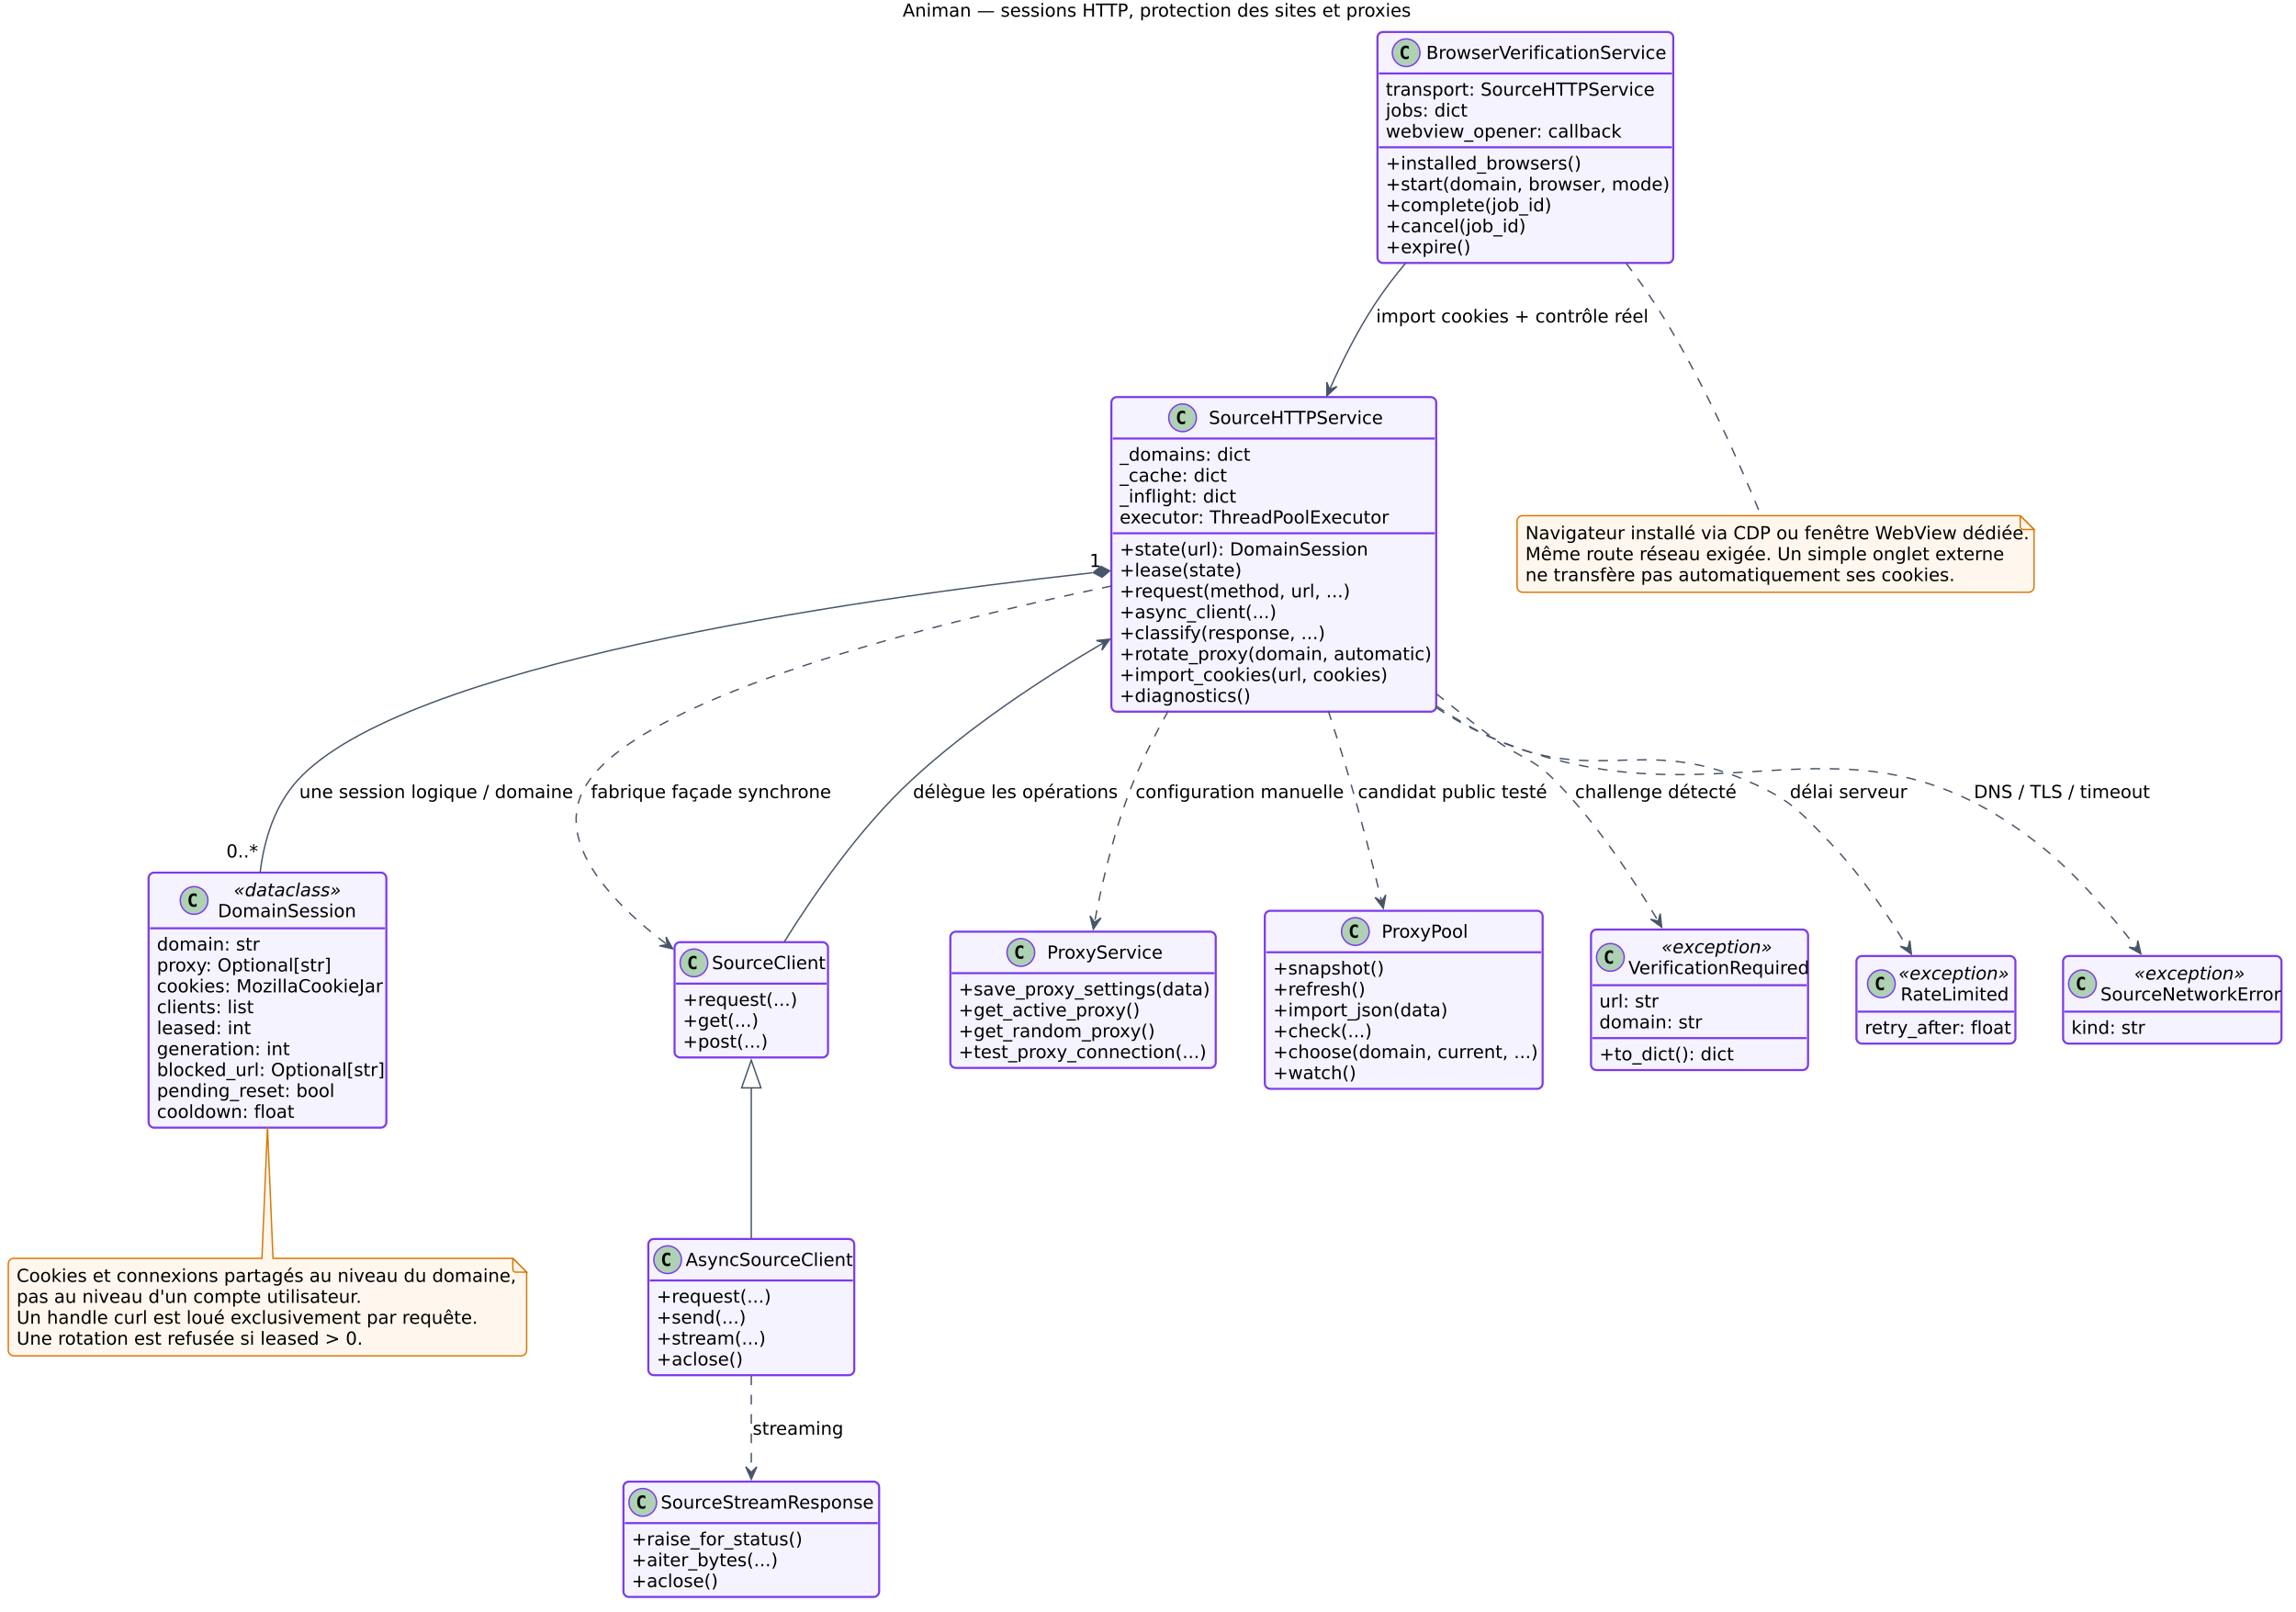
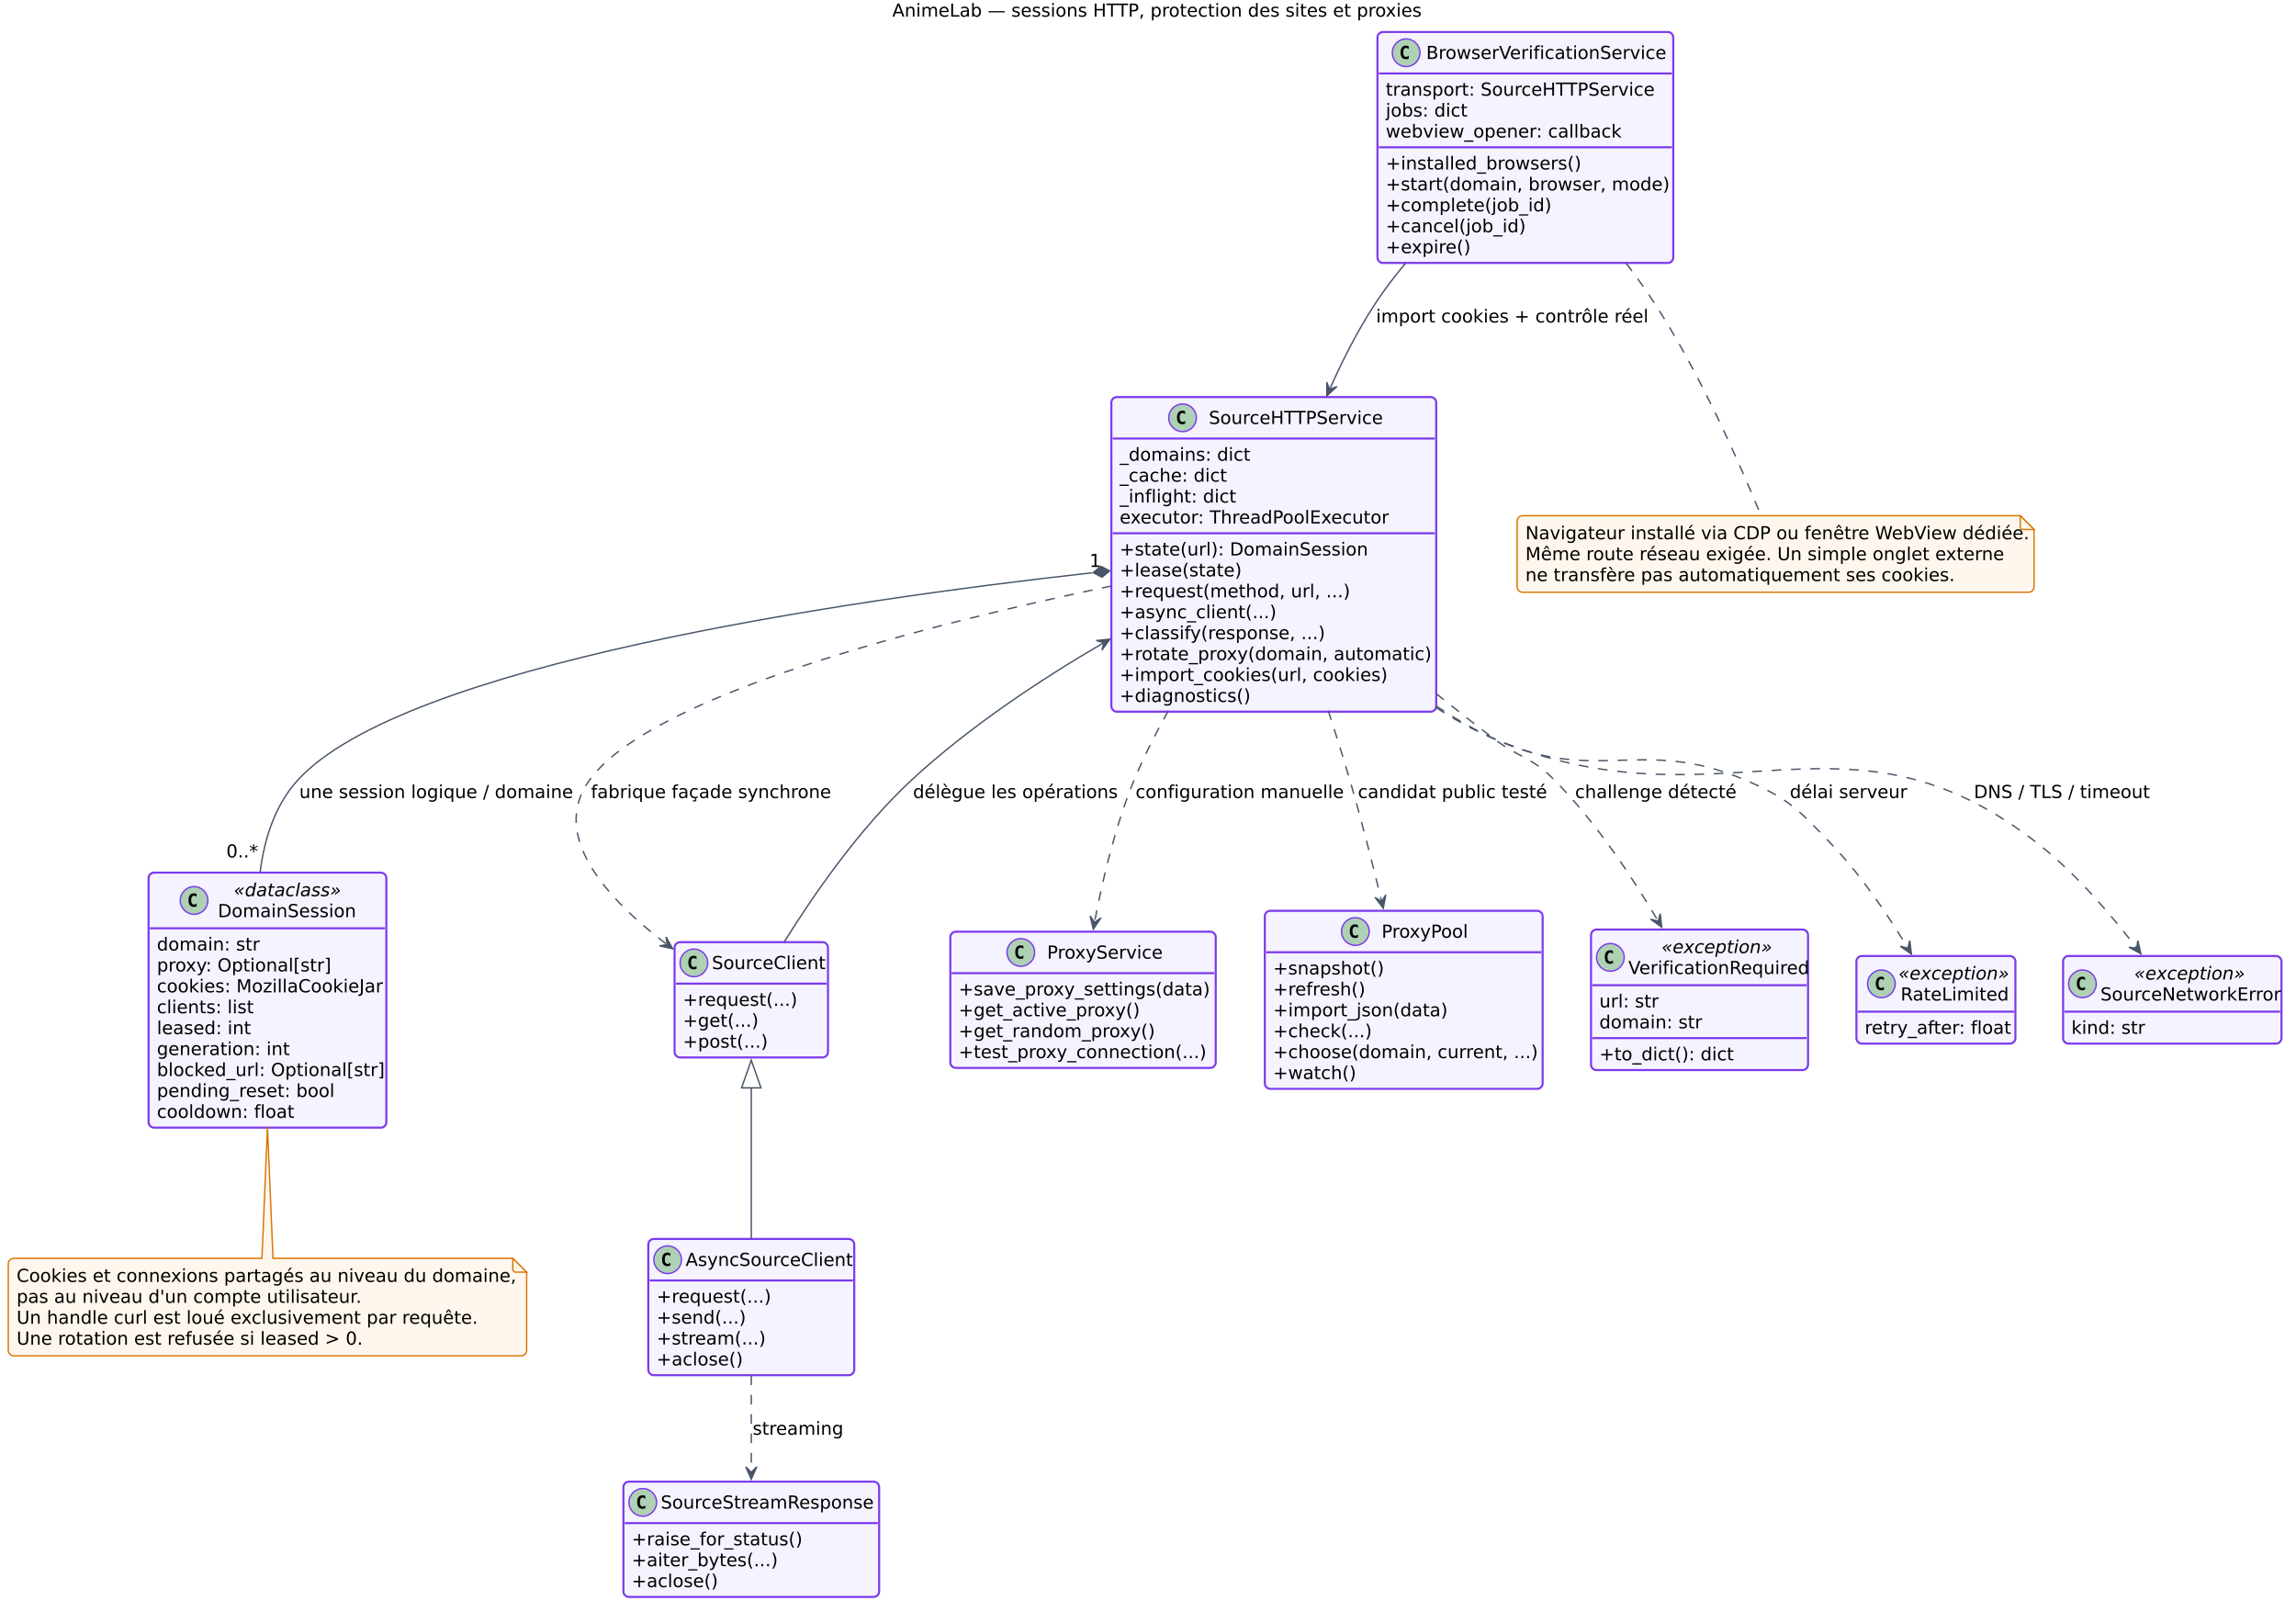
<svg xmlns="http://www.w3.org/2000/svg" contentScriptType="application/ecmascript" contentStyleType="text/css" height="1166px" preserveAspectRatio="none" style="width:1661px;height:1166px;" version="1.1" viewBox="0 0 1661 1166" width="1661px" zoomAndPan="magnify">
  <defs />
  <g>
-     <text fill="#000000" font-family="DejaVu Sans" font-size="13" lengthAdjust="spacingAndGlyphs" textLength="362" x="653" y="12.067">Animan — sessions HTTP, protection des sites et proxies</text>
+     <text fill="#000000" font-family="DejaVu Sans" font-size="13" lengthAdjust="spacingAndGlyphs" textLength="377" x="645.5" y="12.067">AnimeLab — sessions HTTP, protection des sites et proxies</text>
    <rect fill="#F5F3FF" height="227.594" id="SourceHTTPService" rx="4" ry="4" style="stroke: #7C3AED; stroke-width: 1.5;" width="235" x="804" y="287.203" />
    <ellipse cx="855.5" cy="302.203" fill="#ADD1B2" rx="10" ry="10" style="stroke: #7C3AED; stroke-width: 1.0;" />
    <path d="M857.359,306.437 Q856.922,306.656 856.422,306.765 Q855.938,306.89 855.406,306.89 Q853.484,306.89 852.469,305.625 Q851.469,304.359 851.469,301.968 Q851.469,299.578 852.469,298.312 Q853.484,297.047 855.406,297.047 Q855.938,297.047 856.438,297.172 Q856.938,297.281 857.359,297.515 L857.359,299.593 Q856.875,299.156 856.422,298.953 Q855.969,298.734 855.484,298.734 Q854.469,298.734 853.938,299.562 Q853.406,300.375 853.406,301.968 Q853.406,303.578 853.938,304.39 Q854.469,305.203 855.484,305.203 Q855.969,305.203 856.422,305 Q856.875,304.797 857.359,304.343 L857.359,306.437 Z " />
    <text fill="#000000" font-family="DejaVu Sans" font-size="13" lengthAdjust="spacingAndGlyphs" textLength="124" x="874.5" y="306.703">SourceHTTPService</text>
    <line style="stroke: #7C3AED; stroke-width: 1.5;" x1="805" x2="1038" y1="317.203" y2="317.203" />
    <text fill="#000000" font-family="DejaVu Sans" font-size="13" lengthAdjust="spacingAndGlyphs" textLength="93" x="810" y="333.27">_domains: dict</text>
    <text fill="#000000" font-family="DejaVu Sans" font-size="13" lengthAdjust="spacingAndGlyphs" textLength="76" x="810" y="348.402">_cache: dict</text>
    <text fill="#000000" font-family="DejaVu Sans" font-size="13" lengthAdjust="spacingAndGlyphs" textLength="80" x="810" y="363.535">_inflight: dict</text>
    <text fill="#000000" font-family="DejaVu Sans" font-size="13" lengthAdjust="spacingAndGlyphs" textLength="191" x="810" y="378.668">executor: ThreadPoolExecutor</text>
    <line style="stroke: #7C3AED; stroke-width: 1.5;" x1="805" x2="1038" y1="385.734" y2="385.734" />
    <text fill="#000000" font-family="DejaVu Sans" font-size="13" lengthAdjust="spacingAndGlyphs" textLength="178" x="810" y="401.801">+state(url): DomainSession</text>
    <text fill="#000000" font-family="DejaVu Sans" font-size="13" lengthAdjust="spacingAndGlyphs" textLength="88" x="810" y="416.934">+lease(state)</text>
    <text fill="#000000" font-family="DejaVu Sans" font-size="13" lengthAdjust="spacingAndGlyphs" textLength="164" x="810" y="432.067">+request(method, url, ...)</text>
    <text fill="#000000" font-family="DejaVu Sans" font-size="13" lengthAdjust="spacingAndGlyphs" textLength="111" x="810" y="447.199">+async_client(...)</text>
    <text fill="#000000" font-family="DejaVu Sans" font-size="13" lengthAdjust="spacingAndGlyphs" textLength="146" x="810" y="462.332">+classify(response, ...)</text>
    <text fill="#000000" font-family="DejaVu Sans" font-size="13" lengthAdjust="spacingAndGlyphs" textLength="223" x="810" y="477.465">+rotate_proxy(domain, automatic)</text>
    <text fill="#000000" font-family="DejaVu Sans" font-size="13" lengthAdjust="spacingAndGlyphs" textLength="190" x="810" y="492.598">+import_cookies(url, cookies)</text>
    <text fill="#000000" font-family="DejaVu Sans" font-size="13" lengthAdjust="spacingAndGlyphs" textLength="93" x="810" y="507.731">+diagnostics()</text>
    <rect fill="#F5F3FF" height="184.461" id="DomainSession" rx="4" ry="4" style="stroke: #7C3AED; stroke-width: 1.5;" width="172" x="107.5" y="631.203" />
    <ellipse cx="140.4" cy="651.336" fill="#ADD1B2" rx="10" ry="10" style="stroke: #7C3AED; stroke-width: 1.0;" />
    <path d="M142.259,655.57 Q141.822,655.789 141.322,655.898 Q140.838,656.023 140.306,656.023 Q138.384,656.023 137.369,654.758 Q136.369,653.492 136.369,651.101 Q136.369,648.711 137.369,647.445 Q138.384,646.179 140.306,646.179 Q140.838,646.179 141.338,646.304 Q141.838,646.414 142.259,646.648 L142.259,648.726 Q141.775,648.289 141.322,648.086 Q140.869,647.867 140.384,647.867 Q139.369,647.867 138.838,648.695 Q138.306,649.508 138.306,651.101 Q138.306,652.711 138.838,653.523 Q139.369,654.336 140.384,654.336 Q140.869,654.336 141.322,654.133 Q141.775,653.929 142.259,653.476 L142.259,655.57 Z " />
    <text fill="#000000" font-family="DejaVu Sans" font-size="13" font-style="italic" lengthAdjust="spacingAndGlyphs" textLength="77" x="169.1" y="648.27">«dataclass»</text>
    <text fill="#000000" font-family="DejaVu Sans" font-size="13" lengthAdjust="spacingAndGlyphs" textLength="100" x="157.6" y="663.403">DomainSession</text>
    <line style="stroke: #7C3AED; stroke-width: 1.5;" x1="108.5" x2="278.5" y1="671.468" y2="671.468" />
    <text fill="#000000" font-family="DejaVu Sans" font-size="13" lengthAdjust="spacingAndGlyphs" textLength="73" x="113.5" y="687.535">domain: str</text>
    <text fill="#000000" font-family="DejaVu Sans" font-size="13" lengthAdjust="spacingAndGlyphs" textLength="123" x="113.5" y="702.668">proxy: Optional[str]</text>
    <text fill="#000000" font-family="DejaVu Sans" font-size="13" lengthAdjust="spacingAndGlyphs" textLength="158" x="113.5" y="717.801">cookies: MozillaCookieJar</text>
    <text fill="#000000" font-family="DejaVu Sans" font-size="13" lengthAdjust="spacingAndGlyphs" textLength="67" x="113.5" y="732.934">clients: list</text>
    <text fill="#000000" font-family="DejaVu Sans" font-size="13" lengthAdjust="spacingAndGlyphs" textLength="66" x="113.5" y="748.067">leased: int</text>
    <text fill="#000000" font-family="DejaVu Sans" font-size="13" lengthAdjust="spacingAndGlyphs" textLength="93" x="113.5" y="763.199">generation: int</text>
    <text fill="#000000" font-family="DejaVu Sans" font-size="13" lengthAdjust="spacingAndGlyphs" textLength="160" x="113.5" y="778.332">blocked_url: Optional[str]</text>
    <text fill="#000000" font-family="DejaVu Sans" font-size="13" lengthAdjust="spacingAndGlyphs" textLength="126" x="113.5" y="793.465">pending_reset: bool</text>
    <text fill="#000000" font-family="DejaVu Sans" font-size="13" lengthAdjust="spacingAndGlyphs" textLength="95" x="113.5" y="808.598">cooldown: float</text>
    <rect fill="#F5F3FF" height="83.398" id="SourceClient" rx="4" ry="4" style="stroke: #7C3AED; stroke-width: 1.5;" width="111" x="488" y="681.503" />
    <ellipse cx="502" cy="696.503" fill="#ADD1B2" rx="10" ry="10" style="stroke: #7C3AED; stroke-width: 1.0;" />
    <path d="M503.859,700.737 Q503.422,700.956 502.922,701.065 Q502.438,701.19 501.906,701.19 Q499.984,701.19 498.969,699.925 Q497.969,698.659 497.969,696.268 Q497.969,693.878 498.969,692.612 Q499.984,691.347 501.906,691.347 Q502.438,691.347 502.938,691.472 Q503.438,691.581 503.859,691.815 L503.859,693.893 Q503.375,693.456 502.922,693.253 Q502.469,693.034 501.984,693.034 Q500.969,693.034 500.438,693.862 Q499.906,694.675 499.906,696.268 Q499.906,697.878 500.438,698.69 Q500.969,699.503 501.984,699.503 Q502.469,699.503 502.922,699.3 Q503.375,699.097 503.859,698.643 L503.859,700.737 Z " />
    <text fill="#000000" font-family="DejaVu Sans" font-size="13" lengthAdjust="spacingAndGlyphs" textLength="81" x="515" y="701.003">SourceClient</text>
    <line style="stroke: #7C3AED; stroke-width: 1.5;" x1="489" x2="598" y1="711.503" y2="711.503" />
    <text fill="#000000" font-family="DejaVu Sans" font-size="13" lengthAdjust="spacingAndGlyphs" textLength="82" x="494" y="727.57">+request(...)</text>
    <text fill="#000000" font-family="DejaVu Sans" font-size="13" lengthAdjust="spacingAndGlyphs" textLength="54" x="494" y="742.702">+get(...)</text>
    <text fill="#000000" font-family="DejaVu Sans" font-size="13" lengthAdjust="spacingAndGlyphs" textLength="61" x="494" y="757.835">+post(...)</text>
    <rect fill="#F5F3FF" height="98.531" id="AsyncSourceClient" rx="4" ry="4" style="stroke: #7C3AED; stroke-width: 1.5;" width="149" x="469" y="896.203" />
    <ellipse cx="483" cy="911.203" fill="#ADD1B2" rx="10" ry="10" style="stroke: #7C3AED; stroke-width: 1.0;" />
    <path d="M484.859,915.437 Q484.422,915.656 483.922,915.765 Q483.438,915.89 482.906,915.89 Q480.984,915.89 479.969,914.625 Q478.969,913.359 478.969,910.968 Q478.969,908.578 479.969,907.312 Q480.984,906.047 482.906,906.047 Q483.438,906.047 483.938,906.172 Q484.438,906.281 484.859,906.515 L484.859,908.593 Q484.375,908.156 483.922,907.953 Q483.469,907.734 482.984,907.734 Q481.969,907.734 481.438,908.562 Q480.906,909.375 480.906,910.968 Q480.906,912.578 481.438,913.39 Q481.969,914.203 482.984,914.203 Q483.469,914.203 483.922,914 Q484.375,913.797 484.859,913.343 L484.859,915.437 Z " />
    <text fill="#000000" font-family="DejaVu Sans" font-size="13" lengthAdjust="spacingAndGlyphs" textLength="119" x="496" y="915.703">AsyncSourceClient</text>
    <line style="stroke: #7C3AED; stroke-width: 1.5;" x1="470" x2="617" y1="926.203" y2="926.203" />
    <text fill="#000000" font-family="DejaVu Sans" font-size="13" lengthAdjust="spacingAndGlyphs" textLength="82" x="475" y="942.27">+request(...)</text>
    <text fill="#000000" font-family="DejaVu Sans" font-size="13" lengthAdjust="spacingAndGlyphs" textLength="64" x="475" y="957.403">+send(...)</text>
    <text fill="#000000" font-family="DejaVu Sans" font-size="13" lengthAdjust="spacingAndGlyphs" textLength="79" x="475" y="972.535">+stream(...)</text>
    <text fill="#000000" font-family="DejaVu Sans" font-size="13" lengthAdjust="spacingAndGlyphs" textLength="62" x="475" y="987.668">+aclose()</text>
    <rect fill="#F5F3FF" height="83.398" id="SourceStreamResponse" rx="4" ry="4" style="stroke: #7C3AED; stroke-width: 1.5;" width="185" x="451" y="1071.733" />
    <ellipse cx="465" cy="1086.733" fill="#ADD1B2" rx="10" ry="10" style="stroke: #7C3AED; stroke-width: 1.0;" />
    <path d="M466.859,1090.967 Q466.422,1091.186 465.922,1091.295 Q465.438,1091.42 464.906,1091.42 Q462.984,1091.42 461.969,1090.155 Q460.969,1088.889 460.969,1086.498 Q460.969,1084.108 461.969,1082.842 Q462.984,1081.577 464.906,1081.577 Q465.438,1081.577 465.938,1081.702 Q466.438,1081.811 466.859,1082.045 L466.859,1084.123 Q466.375,1083.686 465.922,1083.483 Q465.469,1083.264 464.984,1083.264 Q463.969,1083.264 463.438,1084.092 Q462.906,1084.905 462.906,1086.498 Q462.906,1088.108 463.438,1088.92 Q463.969,1089.733 464.984,1089.733 Q465.469,1089.733 465.922,1089.53 Q466.375,1089.327 466.859,1088.873 L466.859,1090.967 Z " />
    <text fill="#000000" font-family="DejaVu Sans" font-size="13" lengthAdjust="spacingAndGlyphs" textLength="155" x="478" y="1091.233">SourceStreamResponse</text>
    <line style="stroke: #7C3AED; stroke-width: 1.5;" x1="452" x2="635" y1="1101.733" y2="1101.733" />
    <text fill="#000000" font-family="DejaVu Sans" font-size="13" lengthAdjust="spacingAndGlyphs" textLength="123" x="457" y="1117.8">+raise_for_status()</text>
    <text fill="#000000" font-family="DejaVu Sans" font-size="13" lengthAdjust="spacingAndGlyphs" textLength="104" x="457" y="1132.932">+aiter_bytes(...)</text>
    <text fill="#000000" font-family="DejaVu Sans" font-size="13" lengthAdjust="spacingAndGlyphs" textLength="62" x="457" y="1148.065">+aclose()</text>
    <rect fill="#F5F3FF" height="98.531" id="ProxyService" rx="4" ry="4" style="stroke: #7C3AED; stroke-width: 1.5;" width="192" x="687.5" y="673.933" />
    <ellipse cx="738.5" cy="688.933" fill="#ADD1B2" rx="10" ry="10" style="stroke: #7C3AED; stroke-width: 1.0;" />
    <path d="M740.359,693.167 Q739.922,693.386 739.422,693.495 Q738.938,693.62 738.406,693.62 Q736.484,693.62 735.469,692.355 Q734.469,691.089 734.469,688.698 Q734.469,686.308 735.469,685.042 Q736.484,683.777 738.406,683.777 Q738.938,683.777 739.438,683.902 Q739.938,684.011 740.359,684.245 L740.359,686.323 Q739.875,685.886 739.422,685.683 Q738.969,685.464 738.484,685.464 Q737.469,685.464 736.938,686.292 Q736.406,687.105 736.406,688.698 Q736.406,690.308 736.938,691.12 Q737.469,691.933 738.484,691.933 Q738.969,691.933 739.422,691.73 Q739.875,691.527 740.359,691.073 L740.359,693.167 Z " />
    <text fill="#000000" font-family="DejaVu Sans" font-size="13" lengthAdjust="spacingAndGlyphs" textLength="82" x="757.5" y="693.433">ProxyService</text>
    <line style="stroke: #7C3AED; stroke-width: 1.5;" x1="688.5" x2="878.5" y1="703.933" y2="703.933" />
    <text fill="#000000" font-family="DejaVu Sans" font-size="13" lengthAdjust="spacingAndGlyphs" textLength="180" x="693.5" y="720">+save_proxy_settings(data)</text>
    <text fill="#000000" font-family="DejaVu Sans" font-size="13" lengthAdjust="spacingAndGlyphs" textLength="129" x="693.5" y="735.133">+get_active_proxy()</text>
    <text fill="#000000" font-family="DejaVu Sans" font-size="13" lengthAdjust="spacingAndGlyphs" textLength="141" x="693.5" y="750.265">+get_random_proxy()</text>
    <text fill="#000000" font-family="DejaVu Sans" font-size="13" lengthAdjust="spacingAndGlyphs" textLength="177" x="693.5" y="765.398">+test_proxy_connection(...)</text>
    <rect fill="#F5F3FF" height="128.797" id="ProxyPool" rx="4" ry="4" style="stroke: #7C3AED; stroke-width: 1.5;" width="201" x="915" y="658.803" />
    <ellipse cx="980.5" cy="673.803" fill="#ADD1B2" rx="10" ry="10" style="stroke: #7C3AED; stroke-width: 1.0;" />
    <path d="M982.359,678.037 Q981.922,678.256 981.422,678.365 Q980.938,678.49 980.406,678.49 Q978.484,678.49 977.469,677.225 Q976.469,675.959 976.469,673.568 Q976.469,671.178 977.469,669.912 Q978.484,668.647 980.406,668.647 Q980.938,668.647 981.438,668.772 Q981.938,668.881 982.359,669.115 L982.359,671.193 Q981.875,670.756 981.422,670.553 Q980.969,670.334 980.484,670.334 Q979.469,670.334 978.938,671.162 Q978.406,671.975 978.406,673.568 Q978.406,675.178 978.938,675.99 Q979.469,676.803 980.484,676.803 Q980.969,676.803 981.422,676.6 Q981.875,676.397 982.359,675.943 L982.359,678.037 Z " />
    <text fill="#000000" font-family="DejaVu Sans" font-size="13" lengthAdjust="spacingAndGlyphs" textLength="62" x="999.5" y="678.303">ProxyPool</text>
    <line style="stroke: #7C3AED; stroke-width: 1.5;" x1="916" x2="1115" y1="688.803" y2="688.803" />
    <text fill="#000000" font-family="DejaVu Sans" font-size="13" lengthAdjust="spacingAndGlyphs" textLength="80" x="921" y="704.87">+snapshot()</text>
    <text fill="#000000" font-family="DejaVu Sans" font-size="13" lengthAdjust="spacingAndGlyphs" textLength="66" x="921" y="720.003">+refresh()</text>
    <text fill="#000000" font-family="DejaVu Sans" font-size="13" lengthAdjust="spacingAndGlyphs" textLength="125" x="921" y="735.135">+import_json(data)</text>
    <text fill="#000000" font-family="DejaVu Sans" font-size="13" lengthAdjust="spacingAndGlyphs" textLength="70" x="921" y="750.268">+check(...)</text>
    <text fill="#000000" font-family="DejaVu Sans" font-size="13" lengthAdjust="spacingAndGlyphs" textLength="189" x="921" y="765.401">+choose(domain, current, ...)</text>
    <text fill="#000000" font-family="DejaVu Sans" font-size="13" lengthAdjust="spacingAndGlyphs" textLength="58" x="921" y="780.534">+watch()</text>
    <rect fill="#F5F3FF" height="167.062" id="BrowserVerificationService" rx="4" ry="4" style="stroke: #7C3AED; stroke-width: 1.5;" width="214" x="996.5" y="23.143" />
    <ellipse cx="1017.25" cy="38.143" fill="#ADD1B2" rx="10" ry="10" style="stroke: #7C3AED; stroke-width: 1.0;" />
    <path d="M1019.109,42.377 Q1018.672,42.596 1018.172,42.705 Q1017.688,42.83 1017.156,42.83 Q1015.234,42.83 1014.219,41.565 Q1013.219,40.299 1013.219,37.908 Q1013.219,35.518 1014.219,34.252 Q1015.234,32.987 1017.156,32.987 Q1017.688,32.987 1018.188,33.112 Q1018.688,33.221 1019.109,33.455 L1019.109,35.533 Q1018.625,35.096 1018.172,34.893 Q1017.719,34.674 1017.234,34.674 Q1016.219,34.674 1015.688,35.502 Q1015.156,36.315 1015.156,37.908 Q1015.156,39.518 1015.688,40.33 Q1016.219,41.143 1017.234,41.143 Q1017.719,41.143 1018.172,40.94 Q1018.625,40.737 1019.109,40.283 L1019.109,42.377 Z " />
    <text fill="#000000" font-family="DejaVu Sans" font-size="13" lengthAdjust="spacingAndGlyphs" textLength="169" x="1031.75" y="42.643">BrowserVerificationService</text>
    <line style="stroke: #7C3AED; stroke-width: 1.5;" x1="997.5" x2="1209.5" y1="53.143" y2="53.143" />
    <text fill="#000000" font-family="DejaVu Sans" font-size="13" lengthAdjust="spacingAndGlyphs" textLength="191" x="1002.5" y="69.21">transport: SourceHTTPService</text>
    <text fill="#000000" font-family="DejaVu Sans" font-size="13" lengthAdjust="spacingAndGlyphs" textLength="57" x="1002.5" y="84.343">jobs: dict</text>
    <text fill="#000000" font-family="DejaVu Sans" font-size="13" lengthAdjust="spacingAndGlyphs" textLength="163" x="1002.5" y="99.475">webview_opener: callback</text>
    <line style="stroke: #7C3AED; stroke-width: 1.5;" x1="997.5" x2="1209.5" y1="106.541" y2="106.541" />
    <text fill="#000000" font-family="DejaVu Sans" font-size="13" lengthAdjust="spacingAndGlyphs" textLength="138" x="1002.5" y="122.608">+installed_browsers()</text>
    <text fill="#000000" font-family="DejaVu Sans" font-size="13" lengthAdjust="spacingAndGlyphs" textLength="202" x="1002.5" y="137.741">+start(domain, browser, mode)</text>
    <text fill="#000000" font-family="DejaVu Sans" font-size="13" lengthAdjust="spacingAndGlyphs" textLength="118" x="1002.5" y="152.874">+complete(job_id)</text>
    <text fill="#000000" font-family="DejaVu Sans" font-size="13" lengthAdjust="spacingAndGlyphs" textLength="99" x="1002.5" y="168.007">+cancel(job_id)</text>
    <text fill="#000000" font-family="DejaVu Sans" font-size="13" lengthAdjust="spacingAndGlyphs" textLength="60" x="1002.5" y="183.139">+expire()</text>
    <rect fill="#F5F3FF" height="101.664" id="VerificationRequired" rx="4" ry="4" style="stroke: #7C3AED; stroke-width: 1.5;" width="157" x="1151" y="672.373" />
    <ellipse cx="1165" cy="692.506" fill="#ADD1B2" rx="10" ry="10" style="stroke: #7C3AED; stroke-width: 1.0;" />
    <path d="M1166.859,696.74 Q1166.422,696.959 1165.922,697.068 Q1165.438,697.193 1164.906,697.193 Q1162.984,697.193 1161.969,695.928 Q1160.969,694.662 1160.969,692.271 Q1160.969,689.881 1161.969,688.615 Q1162.984,687.349 1164.906,687.349 Q1165.438,687.349 1165.938,687.474 Q1166.438,687.584 1166.859,687.818 L1166.859,689.896 Q1166.375,689.459 1165.922,689.256 Q1165.469,689.037 1164.984,689.037 Q1163.969,689.037 1163.438,689.865 Q1162.906,690.678 1162.906,692.271 Q1162.906,693.881 1163.438,694.693 Q1163.969,695.506 1164.984,695.506 Q1165.469,695.506 1165.922,695.303 Q1166.375,695.099 1166.859,694.646 L1166.859,696.74 Z " />
    <text fill="#000000" font-family="DejaVu Sans" font-size="13" font-style="italic" lengthAdjust="spacingAndGlyphs" textLength="79" x="1202" y="689.44">«exception»</text>
    <text fill="#000000" font-family="DejaVu Sans" font-size="13" lengthAdjust="spacingAndGlyphs" textLength="127" x="1178" y="704.572">VerificationRequired</text>
    <line style="stroke: #7C3AED; stroke-width: 1.5;" x1="1152" x2="1307" y1="712.638" y2="712.638" />
    <text fill="#000000" font-family="DejaVu Sans" font-size="13" lengthAdjust="spacingAndGlyphs" textLength="41" x="1157" y="728.705">url: str</text>
    <text fill="#000000" font-family="DejaVu Sans" font-size="13" lengthAdjust="spacingAndGlyphs" textLength="73" x="1157" y="743.838">domain: str</text>
    <line style="stroke: #7C3AED; stroke-width: 1.5;" x1="1152" x2="1307" y1="750.904" y2="750.904" />
    <text fill="#000000" font-family="DejaVu Sans" font-size="13" lengthAdjust="spacingAndGlyphs" textLength="95" x="1157" y="766.971">+to_dict(): dict</text>
    <rect fill="#F5F3FF" height="63.398" id="RateLimited" rx="4" ry="4" style="stroke: #7C3AED; stroke-width: 1.5;" width="115" x="1343" y="691.503" />
    <ellipse cx="1361.05" cy="711.636" fill="#ADD1B2" rx="10" ry="10" style="stroke: #7C3AED; stroke-width: 1.0;" />
    <path d="M1362.909,715.87 Q1362.472,716.089 1361.972,716.198 Q1361.487,716.323 1360.956,716.323 Q1359.034,716.323 1358.019,715.058 Q1357.019,713.792 1357.019,711.401 Q1357.019,709.011 1358.019,707.745 Q1359.034,706.479 1360.956,706.479 Q1361.487,706.479 1361.987,706.604 Q1362.487,706.714 1362.909,706.948 L1362.909,709.026 Q1362.425,708.589 1361.972,708.386 Q1361.519,708.167 1361.034,708.167 Q1360.019,708.167 1359.487,708.995 Q1358.956,709.808 1358.956,711.401 Q1358.956,713.011 1359.487,713.823 Q1360.019,714.636 1361.034,714.636 Q1361.519,714.636 1361.972,714.433 Q1362.425,714.229 1362.909,713.776 L1362.909,715.87 Z " />
    <text fill="#000000" font-family="DejaVu Sans" font-size="13" font-style="italic" lengthAdjust="spacingAndGlyphs" textLength="79" x="1373.45" y="708.57">«exception»</text>
    <text fill="#000000" font-family="DejaVu Sans" font-size="13" lengthAdjust="spacingAndGlyphs" textLength="76" x="1374.95" y="723.702">RateLimited</text>
    <line style="stroke: #7C3AED; stroke-width: 1.5;" x1="1344" x2="1457" y1="731.768" y2="731.768" />
    <text fill="#000000" font-family="DejaVu Sans" font-size="13" lengthAdjust="spacingAndGlyphs" textLength="103" x="1349" y="747.835">retry_after: float</text>
    <rect fill="#F5F3FF" height="63.398" id="SourceNetworkError" rx="4" ry="4" style="stroke: #7C3AED; stroke-width: 1.5;" width="158" x="1492.5" y="691.503" />
    <ellipse cx="1506.5" cy="711.636" fill="#ADD1B2" rx="10" ry="10" style="stroke: #7C3AED; stroke-width: 1.0;" />
    <path d="M1508.359,715.87 Q1507.922,716.089 1507.422,716.198 Q1506.938,716.323 1506.406,716.323 Q1504.484,716.323 1503.469,715.058 Q1502.469,713.792 1502.469,711.401 Q1502.469,709.011 1503.469,707.745 Q1504.484,706.479 1506.406,706.479 Q1506.938,706.479 1507.438,706.604 Q1507.938,706.714 1508.359,706.948 L1508.359,709.026 Q1507.875,708.589 1507.422,708.386 Q1506.969,708.167 1506.484,708.167 Q1505.469,708.167 1504.938,708.995 Q1504.406,709.808 1504.406,711.401 Q1504.406,713.011 1504.938,713.823 Q1505.469,714.636 1506.484,714.636 Q1506.969,714.636 1507.422,714.433 Q1507.875,714.229 1508.359,713.776 L1508.359,715.87 Z " />
    <text fill="#000000" font-family="DejaVu Sans" font-size="13" font-style="italic" lengthAdjust="spacingAndGlyphs" textLength="79" x="1544" y="708.57">«exception»</text>
    <text fill="#000000" font-family="DejaVu Sans" font-size="13" lengthAdjust="spacingAndGlyphs" textLength="128" x="1519.5" y="723.702">SourceNetworkError</text>
    <line style="stroke: #7C3AED; stroke-width: 1.5;" x1="1493.5" x2="1649.5" y1="731.768" y2="731.768" />
    <text fill="#000000" font-family="DejaVu Sans" font-size="13" lengthAdjust="spacingAndGlyphs" textLength="51" x="1498.5" y="747.835">kind: str</text>
    <path d="M6,914.203 L6,976.734 A4,4 0 0 0 10,980.734 L377,980.734 A4,4 0 0 0 381,976.734 L381,920.203 L371,910.203 L197.5,910.203 L193.5,815.063 L189.5,910.203 L10,910.203 A4,4 0 0 0 6,914.203 " fill="#FFF7ED" style="stroke: #D97706; stroke-width: 1.0;" />
    <path d="M371,910.203 L371,918.203 A2,2 0 0 0 373,920.203 L381,920.203 L371,910.203 " fill="#FFF7ED" style="stroke: #D97706; stroke-width: 1.0;" />
    <text fill="#000000" font-family="DejaVu Sans" font-size="13" lengthAdjust="spacingAndGlyphs" textLength="354" x="12" y="927.27">Cookies et connexions partagés au niveau du domaine,</text>
    <text fill="#000000" font-family="DejaVu Sans" font-size="13" lengthAdjust="spacingAndGlyphs" textLength="244" x="12" y="942.403">pas au niveau d'un compte utilisateur.</text>
    <text fill="#000000" font-family="DejaVu Sans" font-size="13" lengthAdjust="spacingAndGlyphs" textLength="326" x="12" y="957.535">Un handle curl est loué exclusivement par requête.</text>
    <text fill="#000000" font-family="DejaVu Sans" font-size="13" lengthAdjust="spacingAndGlyphs" textLength="247" x="12" y="972.668">Une rotation est refusée si leased &gt; 0.</text>
    <path d="M1097.5,377.003 L1097.5,424.401 A4,4 0 0 0 1101.5,428.401 L1467.5,428.401 A4,4 0 0 0 1471.5,424.401 L1471.5,383.003 L1461.5,373.003 L1101.5,373.003 A4,4 0 0 0 1097.5,377.003 " fill="#FFF7ED" style="stroke: #D97706; stroke-width: 1.0;" />
    <path d="M1461.5,373.003 L1461.5,381.003 A2,2 0 0 0 1463.5,383.003 L1471.5,383.003 L1461.5,373.003 " fill="#FFF7ED" style="stroke: #D97706; stroke-width: 1.0;" />
    <text fill="#000000" font-family="DejaVu Sans" font-size="13" lengthAdjust="spacingAndGlyphs" textLength="353" x="1103.5" y="390.07">Navigateur installé via CDP ou fenêtre WebView dédiée.</text>
    <text fill="#000000" font-family="DejaVu Sans" font-size="13" lengthAdjust="spacingAndGlyphs" textLength="341" x="1103.5" y="405.202">Même route réseau exigée. Un simple onglet externe</text>
    <text fill="#000000" font-family="DejaVu Sans" font-size="13" lengthAdjust="spacingAndGlyphs" textLength="307" x="1103.5" y="420.335">ne transfère pas automatiquement ses cookies.</text>
    <path d="M790.04,414.313 C607.67,434.633 291.68,481.023 215.5,564.203 C198.85,582.383 191.12,607.013 188.12,631.423 " fill="none" id="SourceHTTPService&lt;-DomainSession" style="stroke: #475569; stroke-width: 1.0;" />
    <polygon fill="#475569" points="802.78,412.913,796.377,409.596,790.853,414.231,797.256,417.548,802.78,412.913" style="stroke: #475569; stroke-width: 1.0;" />
    <text fill="#000000" font-family="DejaVu Sans" font-size="13" lengthAdjust="spacingAndGlyphs" textLength="194" x="216.5" y="577.27">une session logique / domaine</text>
    <text fill="#000000" font-family="DejaVu Sans" font-size="13" lengthAdjust="spacingAndGlyphs" textLength="8" x="788.146" y="410.099">1</text>
    <text fill="#000000" font-family="DejaVu Sans" font-size="13" lengthAdjust="spacingAndGlyphs" textLength="23" x="163.722" y="620.255">0..*</text>
    <path d="M804.09,423.863 C672.4,451.383 471.3,502.343 426.5,564.203 C396.87,605.113 440.59,651.523 482.77,683.403 " fill="none" id="SourceHTTPService-&gt;SourceClient" style="stroke: #475569; stroke-width: 1.0; stroke-dasharray: 7.0,7.0;" />
    <polygon fill="#475569" points="486.68,686.313,481.846,677.732,482.668,683.329,477.071,684.151,486.68,686.313" style="stroke: #475569; stroke-width: 1.0;" />
    <text fill="#000000" font-family="DejaVu Sans" font-size="13" lengthAdjust="spacingAndGlyphs" textLength="169" x="427.5" y="577.27">fabrique façade synchrone</text>
    <path d="M567.42,681.193 C588.64,647.153 622.02,598.863 659.5,564.203 C700.75,526.053 752.23,491.863 798.62,464.803 " fill="none" id="SourceClient-&gt;SourceHTTPService" style="stroke: #475569; stroke-width: 1.0;" />
    <polygon fill="#475569" points="802.94,462.303,793.149,463.364,798.616,464.814,797.167,470.282,802.94,462.303" style="stroke: #475569; stroke-width: 1.0;" />
    <text fill="#000000" font-family="DejaVu Sans" font-size="13" lengthAdjust="spacingAndGlyphs" textLength="145" x="660.5" y="577.27">délègue les opérations</text>
    <path d="M543.5,786.803 C543.5,821.393 543.5,863.723 543.5,895.813 " fill="none" id="SourceClient&lt;-AsyncSourceClient" style="stroke: #475569; stroke-width: 1.0;" />
    <polygon fill="none" points="536.5,786.893,543.5,766.893,550.5,786.893,536.5,786.893" style="stroke: #475569; stroke-width: 1.0;" />
    <path d="M543.5,994.923 C543.5,1017.033 543.5,1043.143 543.5,1065.123 " fill="none" id="AsyncSourceClient-&gt;SourceStreamResponse" style="stroke: #475569; stroke-width: 1.0; stroke-dasharray: 7.0,7.0;" />
    <polygon fill="#475569" points="543.5,1069.983,547.5,1060.983,543.5,1064.983,539.5,1060.983,543.5,1069.983" style="stroke: #475569; stroke-width: 1.0;" />
    <text fill="#000000" font-family="DejaVu Sans" font-size="13" lengthAdjust="spacingAndGlyphs" textLength="65" x="544.5" y="1037.8">streaming</text>
    <path d="M1039,501.753 C1052.84,512.893 1066.88,523.923 1080.5,534.203 C1099.39,548.463 1107.86,547.373 1124.5,564.203 C1154.37,594.433 1180.81,634.333 1199.68,666.463 " fill="none" id="SourceHTTPService-&gt;VerificationRequired" style="stroke: #475569; stroke-width: 1.0; stroke-dasharray: 7.0,7.0;" />
    <polygon fill="#475569" points="1202.12,670.653,1201.044,660.863,1199.602,666.333,1194.132,664.891,1202.12,670.653" style="stroke: #475569; stroke-width: 1.0;" />
    <text fill="#000000" font-family="DejaVu Sans" font-size="13" lengthAdjust="spacingAndGlyphs" textLength="114" x="1139.45" y="577.27">challenge détecté</text>
    <path d="M1038.91,510.583 C1052.31,519.583 1066.29,527.703 1080.5,534.203 C1155.05,568.303 1187.06,532.113 1262.5,564.203 C1294.65,577.873 1301.38,585.933 1325.5,611.203 C1347.05,633.793 1366.63,663.213 1380.37,686.083 " fill="none" id="SourceHTTPService-&gt;RateLimited" style="stroke: #475569; stroke-width: 1.0; stroke-dasharray: 7.0,7.0;" />
    <polygon fill="#475569" points="1382.78,690.153,1381.603,680.375,1380.218,685.859,1374.734,684.474,1382.78,690.153" style="stroke: #475569; stroke-width: 1.0;" />
    <text fill="#000000" font-family="DejaVu Sans" font-size="13" lengthAdjust="spacingAndGlyphs" textLength="82" x="1294.82" y="577.27">délai serveur</text>
    <path d="M1038.95,511.853 C1052.3,520.533 1066.25,528.233 1080.5,534.203 C1245.49,603.263 1335.25,500.203 1475.5,611.203 C1502.62,632.663 1527.97,662.573 1545.8,685.933 " fill="none" id="SourceHTTPService-&gt;SourceNetworkError" style="stroke: #475569; stroke-width: 1.0; stroke-dasharray: 7.0,7.0;" />
    <polygon fill="#475569" points="1548.8,689.913,1546.562,680.322,1545.784,685.925,1540.181,685.147,1548.8,689.913" style="stroke: #475569; stroke-width: 1.0;" />
    <text fill="#000000" font-family="DejaVu Sans" font-size="13" lengthAdjust="spacingAndGlyphs" textLength="126" x="1427.97" y="577.27">DNS / TLS / timeout</text>
    <path d="M845.17,514.163 C835.99,530.513 827.43,547.483 820.5,564.203 C806.79,597.263 797.58,636.413 791.77,667.473 " fill="none" id="SourceHTTPService-&gt;ProxyService" style="stroke: #475569; stroke-width: 1.0; stroke-dasharray: 7.0,7.0;" />
    <polygon fill="#475569" points="790.93,672.093,796.486,663.961,791.831,667.175,788.617,662.519,790.93,672.093" style="stroke: #475569; stroke-width: 1.0;" />
    <text fill="#000000" font-family="DejaVu Sans" font-size="13" lengthAdjust="spacingAndGlyphs" textLength="146" x="821.5" y="577.27">configuration manuelle</text>
    <path d="M960.91,514.083 C966.37,530.813 971.74,547.903 976.5,564.203 C984.86,592.823 992.95,624.693 999.58,652.273 " fill="none" id="SourceHTTPService-&gt;ProxyPool" style="stroke: #475569; stroke-width: 1.0; stroke-dasharray: 7.0,7.0;" />
    <polygon fill="#475569" points="1000.71,656.983,1002.522,647.302,999.554,652.118,994.738,649.151,1000.71,656.983" style="stroke: #475569; stroke-width: 1.0;" />
    <text fill="#000000" font-family="DejaVu Sans" font-size="13" lengthAdjust="spacingAndGlyphs" textLength="133" x="982.33" y="577.27">candidat public testé</text>
    <path d="M1016.77,190.423 C1008.72,200.053 1001.11,210.063 994.5,220.203 C982.1,239.213 971.17,260.673 961.79,281.973 " fill="none" id="BrowserVerificationService-&gt;SourceHTTPService" style="stroke: #475569; stroke-width: 1.0;" />
    <polygon fill="#475569" points="959.91,286.283,967.157,279.613,961.897,281.695,959.816,276.434,959.91,286.283" style="stroke: #475569; stroke-width: 1.0;" />
    <text fill="#000000" font-family="DejaVu Sans" font-size="13" lengthAdjust="spacingAndGlyphs" textLength="193" x="995.5" y="233.27">import cookies + contrôle réel</text>
-     <path d="M1176.42,190.433 C1183.88,200.213 1191.08,210.263 1197.5,220.203 C1230.48,271.253 1259.13,336.673 1273.89,372.763 " fill="none" id="BrowserVerificationService-GMN128" style="stroke: #475569; stroke-width: 1.0; stroke-dasharray: 7.0,7.0;" />
+     <path d="M1176.42,190.433 C1183.88,200.213 1191.08,210.263 1197.5,220.203 C1230.48,271.253 1259.13,336.673 1273.89,372.763 " fill="none" id="BrowserVerificationService-GMN169" style="stroke: #475569; stroke-width: 1.0; stroke-dasharray: 7.0,7.0;" />
  </g>
</svg>
